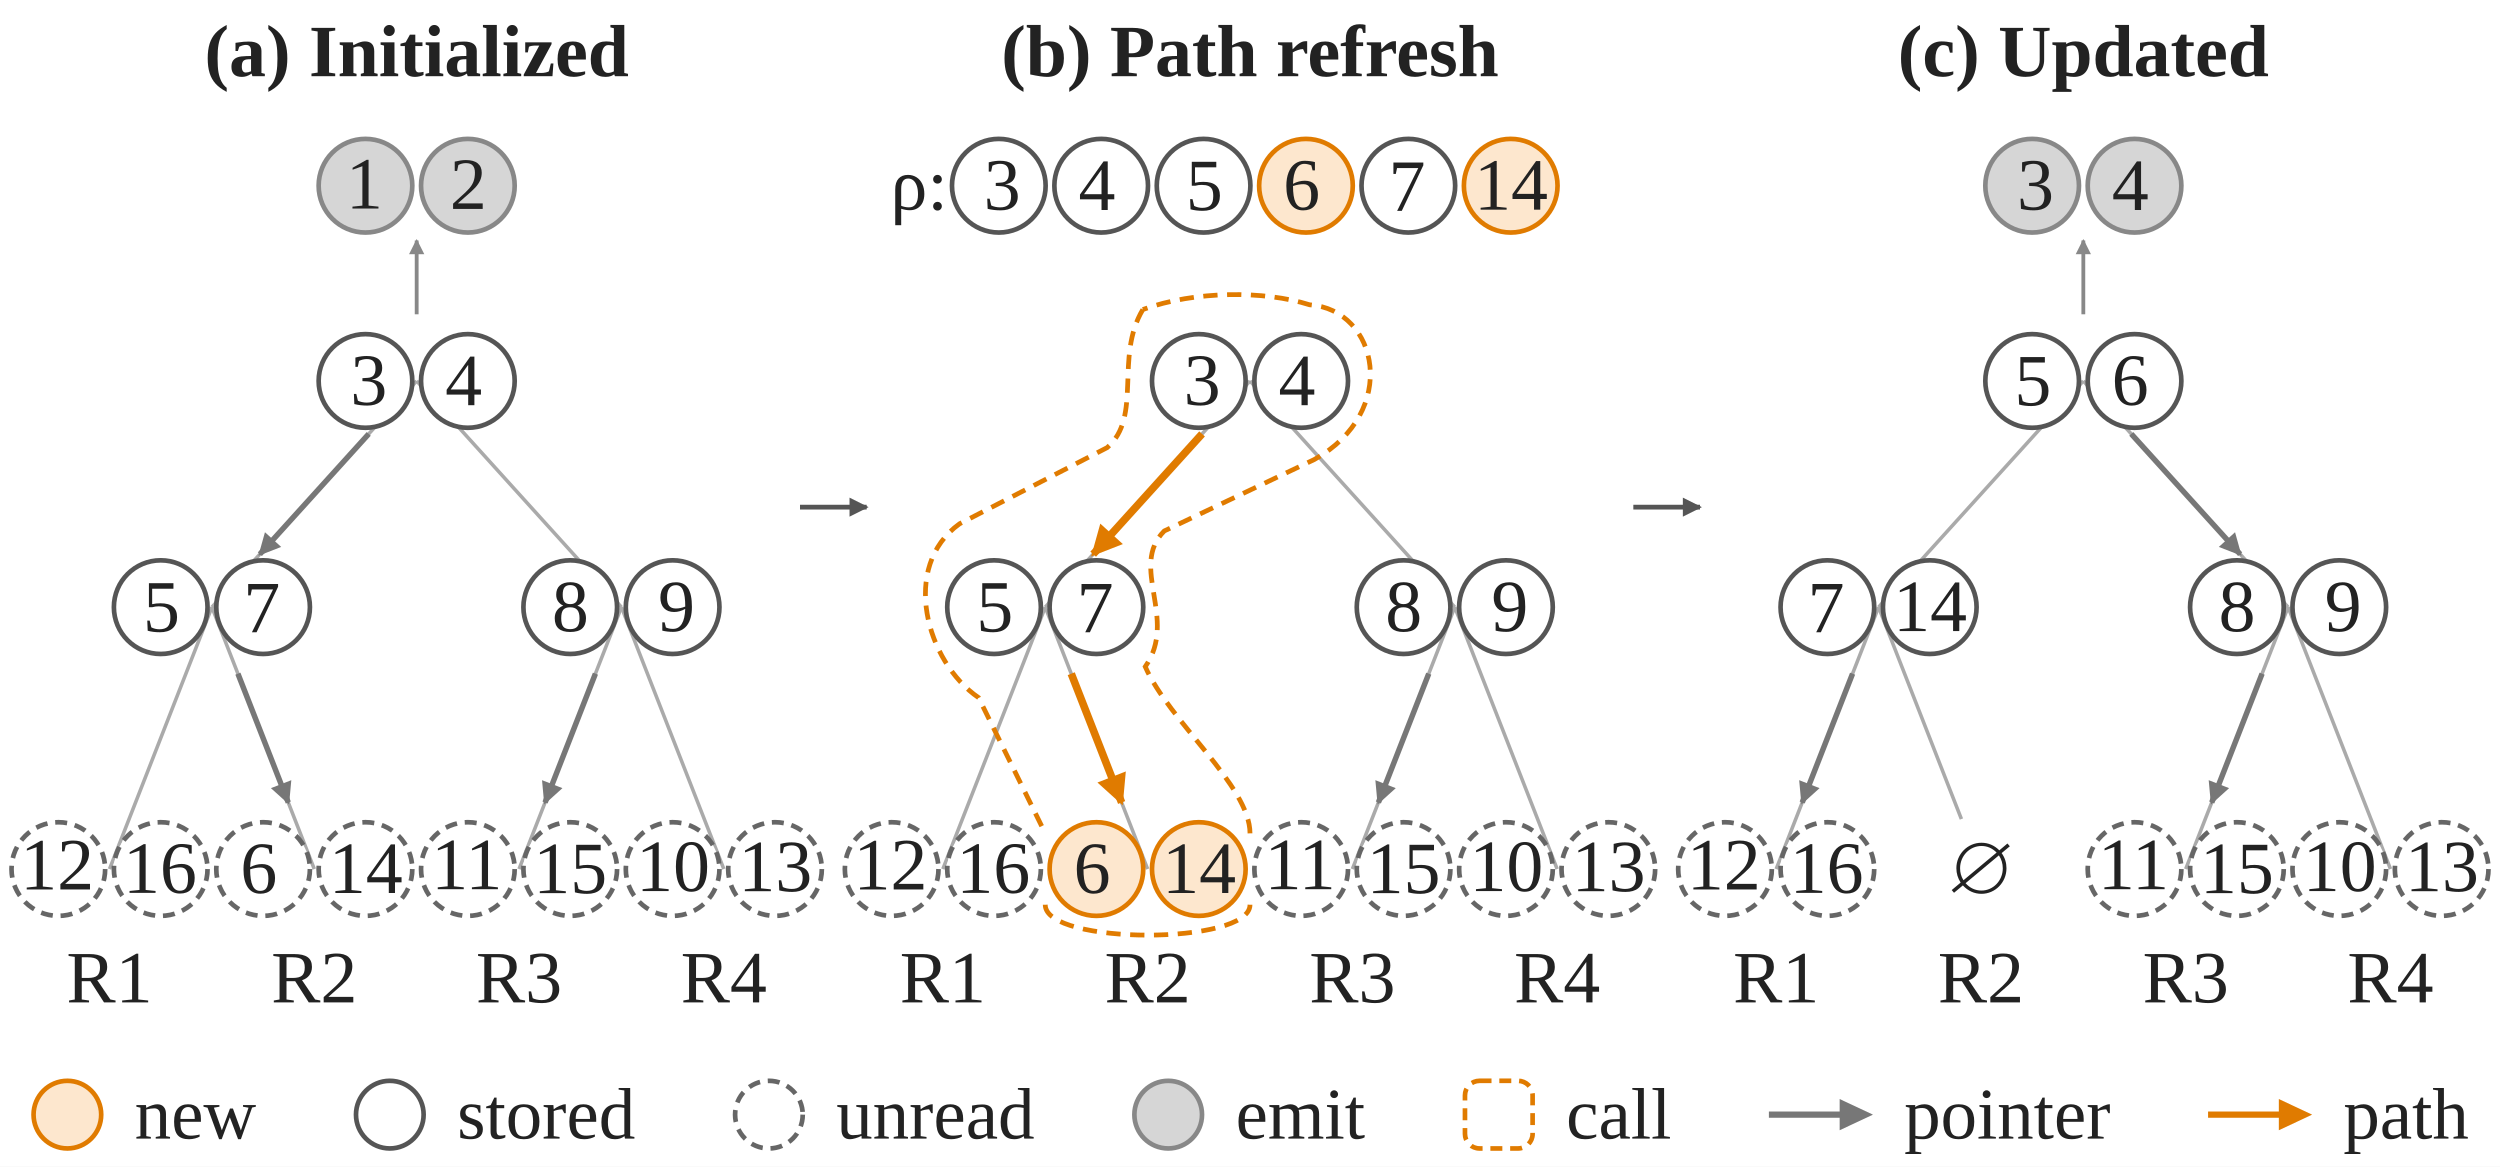
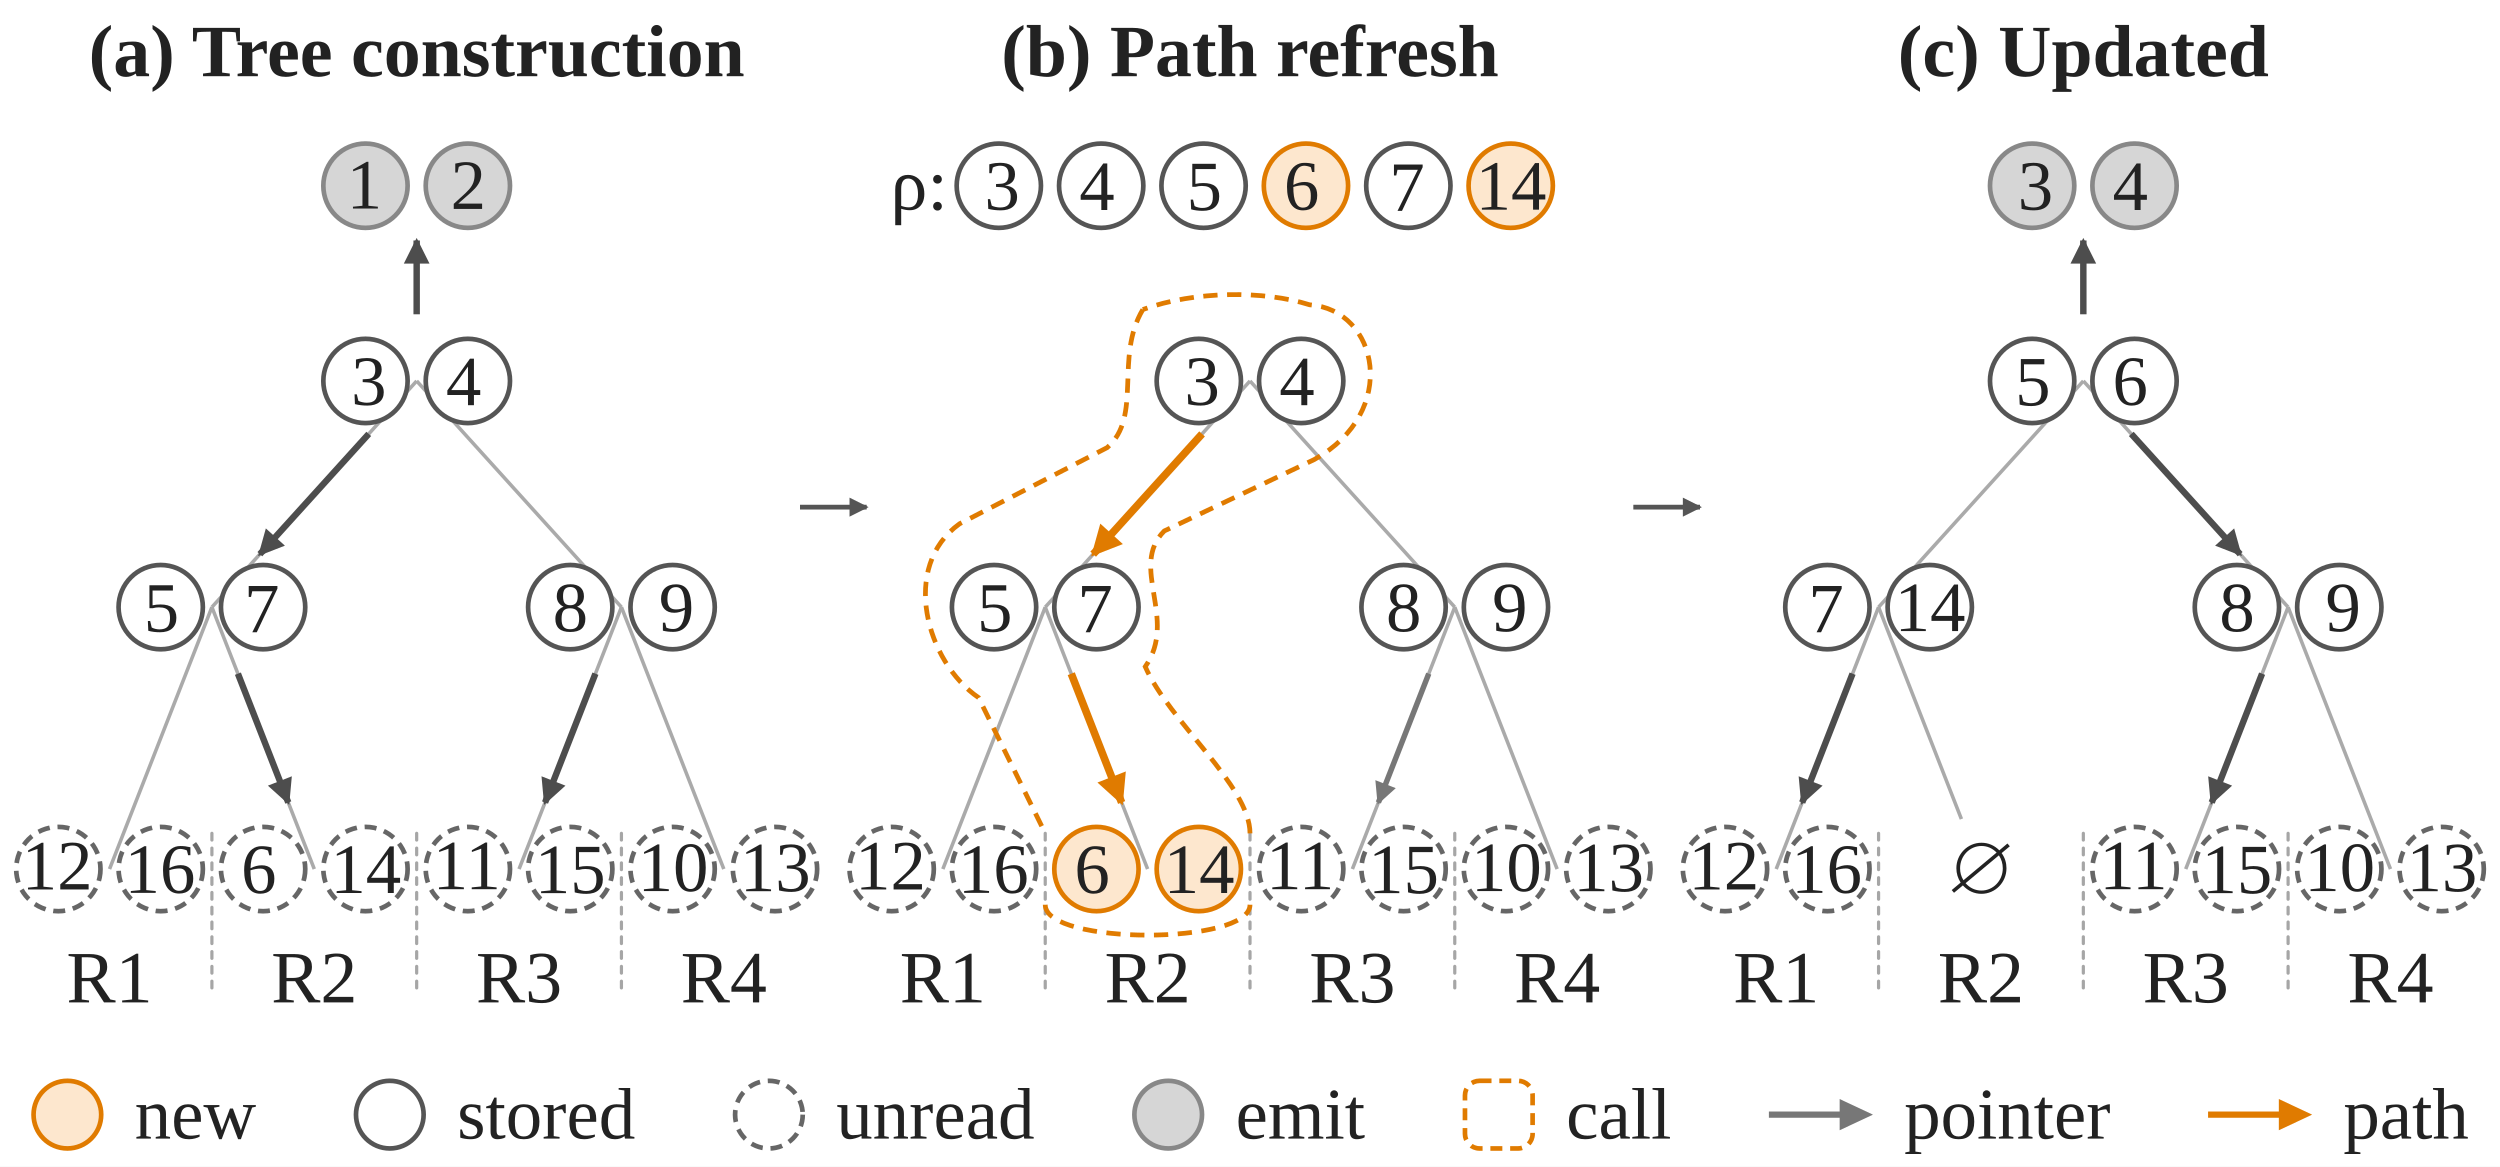
<svg xmlns="http://www.w3.org/2000/svg" width="84.754mm" height="39.552mm" viewBox="0 0 1050 490">
  <defs>
    <marker id="p" viewBox="0 0 10 10" refX="9" refY="5" markerWidth="4" markerHeight="4" orient="auto">
      <path d="M0 0L10 5L0 10Z" fill="context-stroke" />
    </marker>
  </defs>
  <rect width="1050" height="490" fill="white" />
  <g font-family="Liberation Serif, Times New Roman, serif" fill="#222222">
-     <text x="175" y="32" font-size="31" text-anchor="middle" font-weight="bold">(a) Initialized</text>
+     <g id="lt-run-separators">
+       <path d="M89 350V418" fill="none" stroke="#A6A6A6" stroke-width="1.35" stroke-dasharray="2.82 3.39" stroke-linecap="round" />
+       <path d="M175 350V418" fill="none" stroke="#A6A6A6" stroke-width="1.35" stroke-dasharray="2.82 3.39" stroke-linecap="round" />
+       <path d="M261 350V418" fill="none" stroke="#A6A6A6" stroke-width="1.35" stroke-dasharray="2.82 3.39" stroke-linecap="round" />
+       <path d="M439 350V418" fill="none" stroke="#A6A6A6" stroke-width="1.35" stroke-dasharray="2.82 3.39" stroke-linecap="round" />
+       <path d="M525 350V418" fill="none" stroke="#A6A6A6" stroke-width="1.35" stroke-dasharray="2.82 3.39" stroke-linecap="round" />
+       <path d="M611 350V418" fill="none" stroke="#A6A6A6" stroke-width="1.35" stroke-dasharray="2.82 3.39" stroke-linecap="round" />
+       <path d="M789 350V418" fill="none" stroke="#A6A6A6" stroke-width="1.35" stroke-dasharray="2.82 3.39" stroke-linecap="round" />
+       <path d="M875 350V418" fill="none" stroke="#A6A6A6" stroke-width="1.35" stroke-dasharray="2.82 3.39" stroke-linecap="round" />
+       <path d="M961 350V418" fill="none" stroke="#A6A6A6" stroke-width="1.35" stroke-dasharray="2.82 3.39" stroke-linecap="round" />
+     </g>
+     <text x="175" y="32" font-size="31" text-anchor="middle" font-weight="bold">(a) Tree construction</text>
    <path d="M175 160L89 255" fill="none" stroke="#AAAAAA" stroke-width="1.5" />
    <path d="M175 160L261 255" fill="none" stroke="#AAAAAA" stroke-width="1.5" />
    <path d="M89 255L46 365" fill="none" stroke="#AAAAAA" stroke-width="1.5" />
    <path d="M89 255L132 365" fill="none" stroke="#AAAAAA" stroke-width="1.5" />
    <path d="M261 255L218 365" fill="none" stroke="#AAAAAA" stroke-width="1.5" />
    <path d="M261 255L304 365" fill="none" stroke="#AAAAAA" stroke-width="1.5" />
-     <path d="M154.866 182.241L109.134 232.759" fill="none" stroke="#777" stroke-width="2.3" marker-end="url(#p)" />
-     <path d="M99.922 282.941L121.078 337.059" fill="none" stroke="#777" stroke-width="2.3" marker-end="url(#p)" />
-     <path d="M250.078 282.941L228.922 337.059" fill="none" stroke="#777" stroke-width="2.3" marker-end="url(#p)" />
-     <circle fill="#D6D6D6" stroke="#888888" stroke-width="1.967" cx="153.5" cy="78.0" r="19.667" />
-     <text x="153.062" y="87.579" font-size="31" text-anchor="middle" fill="#222222">1</text>
-     <circle fill="#D6D6D6" stroke="#888888" stroke-width="1.967" cx="196.5" cy="78.0" r="19.667" />
-     <text x="196.688" y="87.754" font-size="31" text-anchor="middle" fill="#222222">2</text>
-     <path d="M175 132L175 101" fill="none" stroke="#888" stroke-width="1.6" marker-end="url(#p)" />
-     <circle fill="white" stroke="#555" stroke-width="1.967" cx="153.5" cy="160.0" r="19.667" />
-     <text x="154.912" y="170.051" font-size="31" text-anchor="middle" fill="#222">3</text>
-     <circle fill="white" stroke="#555" stroke-width="1.967" cx="196.5" cy="160.0" r="19.667" />
-     <text x="194.731" y="170.187" font-size="31" text-anchor="middle" fill="#222">4</text>
-     <circle fill="white" stroke="#555" stroke-width="1.967" cx="67.5" cy="255.0" r="19.667" />
-     <text x="67.812" y="265.25" font-size="31" text-anchor="middle" fill="#222">5</text>
-     <circle fill="white" stroke="#555" stroke-width="1.967" cx="110.5" cy="255.0" r="19.667" />
-     <text x="109.938" y="265.564" font-size="31" text-anchor="middle" fill="#222">7</text>
-     <circle fill="white" stroke="#555" stroke-width="1.967" cx="239.5" cy="255.0" r="19.667" />
-     <text x="239.554" y="265.136" font-size="31" text-anchor="middle" fill="#222">8</text>
-     <circle fill="white" stroke="#555" stroke-width="1.967" cx="282.5" cy="255.0" r="19.667" />
-     <text x="284.116" y="265.085" font-size="31" text-anchor="middle" fill="#222">9</text>
-     <circle fill="#FFFFFF" stroke="#666666" stroke-width="1.967" cx="24.5" cy="365.0" r="19.667" stroke-dasharray="5.026 3.278" />
-     <text x="24" y="373.562" font-size="31" text-anchor="middle" fill="#222222">12</text>
-     <circle fill="#FFFFFF" stroke="#666666" stroke-width="1.967" cx="67.5" cy="365.0" r="19.667" stroke-dasharray="5.026 3.278" />
-     <text x="67.187" y="375" font-size="31" text-anchor="middle" fill="#222222">16</text>
+     <path d="M154.866 182.241L109.134 232.759" fill="none" stroke="#4D4D4D" stroke-width="2.7" marker-end="url(#p)" />
+     <path d="M99.922 282.941L121.078 337.059" fill="none" stroke="#4D4D4D" stroke-width="2.7" marker-end="url(#p)" />
+     <path d="M250.078 282.941L228.922 337.059" fill="none" stroke="#4D4D4D" stroke-width="2.7" marker-end="url(#p)" />
+     <circle fill="#D6D6D6" stroke="#888888" stroke-width="1.967" cx="153.5" cy="78.0" r="17.701" />
+     <text x="153.062" y="87.579" font-size="29.7" text-anchor="middle" fill="#222222">1</text>
+     <circle fill="#D6D6D6" stroke="#888888" stroke-width="1.967" cx="196.5" cy="78.0" r="17.701" />
+     <text x="196.688" y="87.754" font-size="29.7" text-anchor="middle" fill="#222222">2</text>
+     <path d="M175 132L175 101" fill="none" stroke="#4D4D4D" stroke-width="2.7" marker-end="url(#p)" />
+     <circle fill="white" stroke="#555" stroke-width="1.967" cx="153.5" cy="160.0" r="17.701" />
+     <text x="154.912" y="170.051" font-size="29.7" text-anchor="middle" fill="#222">3</text>
+     <circle fill="white" stroke="#555" stroke-width="1.967" cx="196.5" cy="160.0" r="17.701" />
+     <text x="194.731" y="170.187" font-size="29.7" text-anchor="middle" fill="#222">4</text>
+     <circle fill="white" stroke="#555" stroke-width="1.967" cx="67.5" cy="255.0" r="17.701" />
+     <text x="67.812" y="265.25" font-size="29.7" text-anchor="middle" fill="#222">5</text>
+     <circle fill="white" stroke="#555" stroke-width="1.967" cx="110.5" cy="255.0" r="17.701" />
+     <text x="109.938" y="265.564" font-size="29.7" text-anchor="middle" fill="#222">7</text>
+     <circle fill="white" stroke="#555" stroke-width="1.967" cx="239.5" cy="255.0" r="17.701" />
+     <text x="239.554" y="265.136" font-size="29.7" text-anchor="middle" fill="#222">8</text>
+     <circle fill="white" stroke="#555" stroke-width="1.967" cx="282.5" cy="255.0" r="17.701" />
+     <text x="284.116" y="265.085" font-size="29.7" text-anchor="middle" fill="#222">9</text>
+     <circle fill="#FFFFFF" stroke="#666666" stroke-width="1.967" cx="24.5" cy="365.0" r="17.701" stroke-dasharray="5.026 3.278" />
+     <text x="24" y="373.562" font-size="29.7" text-anchor="middle" fill="#222222">12</text>
+     <circle fill="#FFFFFF" stroke="#666666" stroke-width="1.967" cx="67.5" cy="365.0" r="17.701" stroke-dasharray="5.026 3.278" />
+     <text x="67.187" y="375" font-size="29.7" text-anchor="middle" fill="#222222">16</text>
    <text x="46" y="421" font-size="31" text-anchor="middle">R1</text>
-     <circle fill="#FFFFFF" stroke="#666666" stroke-width="1.967" cx="110.5" cy="365.0" r="19.667" stroke-dasharray="5.026 3.278" />
-     <text x="108.687" y="375.062" font-size="31" text-anchor="middle" fill="#222222">6</text>
-     <circle fill="#FFFFFF" stroke="#666666" stroke-width="1.967" cx="153.5" cy="365.0" r="19.667" stroke-dasharray="5.026 3.278" />
-     <text x="153.635" y="375.046" font-size="31" text-anchor="middle" fill="#222222">14</text>
+     <circle fill="#FFFFFF" stroke="#666666" stroke-width="1.967" cx="110.5" cy="365.0" r="17.701" stroke-dasharray="5.026 3.278" />
+     <text x="108.687" y="375.062" font-size="29.7" text-anchor="middle" fill="#222222">6</text>
+     <circle fill="#FFFFFF" stroke="#666666" stroke-width="1.967" cx="153.5" cy="365.0" r="17.701" stroke-dasharray="5.026 3.278" />
+     <text x="153.635" y="375.046" font-size="29.7" text-anchor="middle" fill="#222222">14</text>
    <text x="132" y="421" font-size="31" text-anchor="middle">R2</text>
-     <circle fill="#FFFFFF" stroke="#666666" stroke-width="1.967" cx="196.5" cy="365.0" r="19.667" stroke-dasharray="5.026 3.278" />
-     <text x="196.063" y="373.47" font-size="31" text-anchor="middle" fill="#222222">11</text>
-     <circle fill="#FFFFFF" stroke="#666666" stroke-width="1.967" cx="239.5" cy="365.0" r="19.667" stroke-dasharray="5.026 3.278" />
-     <text x="239.5" y="375.125" font-size="31" text-anchor="middle" fill="#222222">15</text>
+     <circle fill="#FFFFFF" stroke="#666666" stroke-width="1.967" cx="196.5" cy="365.0" r="17.701" stroke-dasharray="5.026 3.278" />
+     <text x="196.063" y="373.47" font-size="29.7" text-anchor="middle" fill="#222222">11</text>
+     <circle fill="#FFFFFF" stroke="#666666" stroke-width="1.967" cx="239.5" cy="365.0" r="17.701" stroke-dasharray="5.026 3.278" />
+     <text x="239.5" y="375.125" font-size="29.7" text-anchor="middle" fill="#222222">15</text>
    <text x="218" y="421" font-size="31" text-anchor="middle">R3</text>
-     <circle fill="#FFFFFF" stroke="#666666" stroke-width="1.967" cx="282.5" cy="365.0" r="19.667" stroke-dasharray="5.026 3.278" />
-     <text x="282.687" y="374.25" font-size="31" text-anchor="middle" fill="#222222">10</text>
-     <circle fill="#FFFFFF" stroke="#666666" stroke-width="1.967" cx="325.5" cy="365.0" r="19.667" stroke-dasharray="5.026 3.278" />
-     <text x="325.625" y="374.313" font-size="31" text-anchor="middle" fill="#222222">13</text>
+     <circle fill="#FFFFFF" stroke="#666666" stroke-width="1.967" cx="282.5" cy="365.0" r="17.701" stroke-dasharray="5.026 3.278" />
+     <text x="282.687" y="374.25" font-size="29.7" text-anchor="middle" fill="#222222">10</text>
+     <circle fill="#FFFFFF" stroke="#666666" stroke-width="1.967" cx="325.5" cy="365.0" r="17.701" stroke-dasharray="5.026 3.278" />
+     <text x="325.625" y="374.313" font-size="29.7" text-anchor="middle" fill="#222222">13</text>
    <text x="304" y="421" font-size="31" text-anchor="middle">R4</text>
    <text x="525" y="32" font-size="31" text-anchor="middle" font-weight="bold">(b) Path refresh</text>
    <path d="M525 160L439 255" fill="none" stroke="#AAAAAA" stroke-width="1.5" />
    <path d="M525 160L611 255" fill="none" stroke="#AAAAAA" stroke-width="1.5" />
    <path d="M439 255L396 365" fill="none" stroke="#AAAAAA" stroke-width="1.5" />
    <path d="M439 255L482 365" fill="none" stroke="#AAAAAA" stroke-width="1.5" />
    <path d="M611 255L568 365" fill="none" stroke="#AAAAAA" stroke-width="1.5" />
    <path d="M611 255L654 365" fill="none" stroke="#AAAAAA" stroke-width="1.5" />
    <path d="M504.866 182.241L459.134 232.759" fill="none" stroke="#E07B00" stroke-width="3.2" marker-end="url(#p)" />
    <path d="M449.922 282.941L471.078 337.059" fill="none" stroke="#E07B00" stroke-width="3.2" marker-end="url(#p)" />
    <path d="M600.078 282.941L578.922 337.059" fill="none" stroke="#777" stroke-width="2.3" marker-end="url(#p)" />
    <path d="M480 130 C468 150 480 175 465 188 L403 220 C378 238 389 278 411 293 L439 350 M439 380 C439 397 525 397 525 380 M525 350 C525 330 491 303 481 280 C495 260 474 238 489 223 L552 193 C588 173 579 130 550 128 C531 122 502 122 480 130" fill="none" stroke="#E07B00" stroke-width="2" stroke-dasharray="6 4" />
    <text x="374" y="88" font-size="31" text-anchor="start">ρ:</text>
-     <circle fill="white" stroke="#555" stroke-width="1.967" cx="419.5" cy="78.0" r="19.667" />
-     <text x="420.912" y="88.051" font-size="31" text-anchor="middle" fill="#222">3</text>
-     <circle fill="white" stroke="#555" stroke-width="1.967" cx="462.5" cy="78.0" r="19.667" />
-     <text x="460.731" y="88.188" font-size="31" text-anchor="middle" fill="#222">4</text>
-     <circle fill="white" stroke="#555" stroke-width="1.967" cx="505.5" cy="78.0" r="19.667" />
-     <text x="505.812" y="88.25" font-size="31" text-anchor="middle" fill="#222">5</text>
-     <circle fill="#FDE7CE" stroke="#E07B00" stroke-width="1.967" cx="548.5" cy="78.0" r="19.667" />
-     <text x="546.687" y="88.062" font-size="31" text-anchor="middle" fill="#222">6</text>
-     <circle fill="white" stroke="#555" stroke-width="1.967" cx="591.5" cy="78.0" r="19.667" />
-     <text x="590.938" y="88.564" font-size="31" text-anchor="middle" fill="#222">7</text>
-     <circle fill="#FDE7CE" stroke="#E07B00" stroke-width="1.967" cx="634.5" cy="78.0" r="19.667" />
-     <text x="634.635" y="88.046" font-size="31" text-anchor="middle" fill="#222">14</text>
-     <circle fill="white" stroke="#555" stroke-width="1.967" cx="503.5" cy="160.0" r="19.667" />
-     <text x="504.912" y="170.051" font-size="31" text-anchor="middle" fill="#222">3</text>
-     <circle fill="white" stroke="#555" stroke-width="1.967" cx="546.5" cy="160.0" r="19.667" />
-     <text x="544.731" y="170.188" font-size="31" text-anchor="middle" fill="#222">4</text>
-     <circle fill="white" stroke="#555" stroke-width="1.967" cx="417.5" cy="255.0" r="19.667" />
-     <text x="417.812" y="265.25" font-size="31" text-anchor="middle" fill="#222">5</text>
-     <circle fill="white" stroke="#555" stroke-width="1.967" cx="460.5" cy="255.0" r="19.667" />
-     <text x="459.938" y="265.564" font-size="31" text-anchor="middle" fill="#222">7</text>
-     <circle fill="white" stroke="#555" stroke-width="1.967" cx="589.5" cy="255.0" r="19.667" />
-     <text x="589.554" y="265.136" font-size="31" text-anchor="middle" fill="#222">8</text>
-     <circle fill="white" stroke="#555" stroke-width="1.967" cx="632.5" cy="255.0" r="19.667" />
-     <text x="634.116" y="265.085" font-size="31" text-anchor="middle" fill="#222">9</text>
-     <circle fill="#FFFFFF" stroke="#666666" stroke-width="1.967" cx="374.5" cy="365.0" r="19.667" stroke-dasharray="5.026 3.278" />
-     <text x="374" y="373.562" font-size="31" text-anchor="middle" fill="#222222">12</text>
-     <circle fill="#FFFFFF" stroke="#666666" stroke-width="1.967" cx="417.5" cy="365.0" r="19.667" stroke-dasharray="5.026 3.278" />
-     <text x="417.188" y="375" font-size="31" text-anchor="middle" fill="#222222">16</text>
+     <circle fill="white" stroke="#555" stroke-width="1.967" cx="419.5" cy="78.0" r="17.701" />
+     <text x="420.912" y="88.051" font-size="29.7" text-anchor="middle" fill="#222">3</text>
+     <circle fill="white" stroke="#555" stroke-width="1.967" cx="462.5" cy="78.0" r="17.701" />
+     <text x="460.731" y="88.188" font-size="29.7" text-anchor="middle" fill="#222">4</text>
+     <circle fill="white" stroke="#555" stroke-width="1.967" cx="505.5" cy="78.0" r="17.701" />
+     <text x="505.812" y="88.25" font-size="29.7" text-anchor="middle" fill="#222">5</text>
+     <circle fill="#FDE7CE" stroke="#E07B00" stroke-width="1.967" cx="548.5" cy="78.0" r="17.701" />
+     <text x="546.687" y="88.062" font-size="29.7" text-anchor="middle" fill="#222">6</text>
+     <circle fill="white" stroke="#555" stroke-width="1.967" cx="591.5" cy="78.0" r="17.701" />
+     <text x="590.938" y="88.564" font-size="29.7" text-anchor="middle" fill="#222">7</text>
+     <circle fill="#FDE7CE" stroke="#E07B00" stroke-width="1.967" cx="634.5" cy="78.0" r="17.701" />
+     <text x="634.635" y="88.046" font-size="29.7" text-anchor="middle" fill="#222">14</text>
+     <circle fill="white" stroke="#555" stroke-width="1.967" cx="503.5" cy="160.0" r="17.701" />
+     <text x="504.912" y="170.051" font-size="29.7" text-anchor="middle" fill="#222">3</text>
+     <circle fill="white" stroke="#555" stroke-width="1.967" cx="546.5" cy="160.0" r="17.701" />
+     <text x="544.731" y="170.188" font-size="29.7" text-anchor="middle" fill="#222">4</text>
+     <circle fill="white" stroke="#555" stroke-width="1.967" cx="417.5" cy="255.0" r="17.701" />
+     <text x="417.812" y="265.25" font-size="29.7" text-anchor="middle" fill="#222">5</text>
+     <circle fill="white" stroke="#555" stroke-width="1.967" cx="460.5" cy="255.0" r="17.701" />
+     <text x="459.938" y="265.564" font-size="29.7" text-anchor="middle" fill="#222">7</text>
+     <circle fill="white" stroke="#555" stroke-width="1.967" cx="589.5" cy="255.0" r="17.701" />
+     <text x="589.554" y="265.136" font-size="29.7" text-anchor="middle" fill="#222">8</text>
+     <circle fill="white" stroke="#555" stroke-width="1.967" cx="632.5" cy="255.0" r="17.701" />
+     <text x="634.116" y="265.085" font-size="29.7" text-anchor="middle" fill="#222">9</text>
+     <circle fill="#FFFFFF" stroke="#666666" stroke-width="1.967" cx="374.5" cy="365.0" r="17.701" stroke-dasharray="5.026 3.278" />
+     <text x="374" y="373.562" font-size="29.7" text-anchor="middle" fill="#222222">12</text>
+     <circle fill="#FFFFFF" stroke="#666666" stroke-width="1.967" cx="417.5" cy="365.0" r="17.701" stroke-dasharray="5.026 3.278" />
+     <text x="417.188" y="375" font-size="29.7" text-anchor="middle" fill="#222222">16</text>
    <text x="396" y="421" font-size="31" text-anchor="middle">R1</text>
-     <circle fill="#FDE7CE" stroke="#E07B00" stroke-width="1.967" cx="460.5" cy="365.0" r="19.667" />
-     <text x="458.687" y="375.062" font-size="31" text-anchor="middle" fill="#222">6</text>
-     <circle fill="#FDE7CE" stroke="#E07B00" stroke-width="1.967" cx="503.5" cy="365.0" r="19.667" />
-     <text x="503.635" y="375.046" font-size="31" text-anchor="middle" fill="#222">14</text>
+     <circle fill="#FDE7CE" stroke="#E07B00" stroke-width="1.967" cx="460.5" cy="365.0" r="17.701" />
+     <text x="458.687" y="375.062" font-size="29.7" text-anchor="middle" fill="#222">6</text>
+     <circle fill="#FDE7CE" stroke="#E07B00" stroke-width="1.967" cx="503.5" cy="365.0" r="17.701" />
+     <text x="503.635" y="375.046" font-size="29.7" text-anchor="middle" fill="#222">14</text>
    <text x="482" y="421" font-size="31" text-anchor="middle">R2</text>
-     <circle fill="#FFFFFF" stroke="#666666" stroke-width="1.967" cx="546.5" cy="365.0" r="19.667" stroke-dasharray="5.026 3.278" />
-     <text x="546.063" y="373.47" font-size="31" text-anchor="middle" fill="#222222">11</text>
-     <circle fill="#FFFFFF" stroke="#666666" stroke-width="1.967" cx="589.5" cy="365.0" r="19.667" stroke-dasharray="5.026 3.278" />
-     <text x="589.5" y="375.125" font-size="31" text-anchor="middle" fill="#222222">15</text>
+     <circle fill="#FFFFFF" stroke="#666666" stroke-width="1.967" cx="546.5" cy="365.0" r="17.701" stroke-dasharray="5.026 3.278" />
+     <text x="546.063" y="373.47" font-size="29.7" text-anchor="middle" fill="#222222">11</text>
+     <circle fill="#FFFFFF" stroke="#666666" stroke-width="1.967" cx="589.5" cy="365.0" r="17.701" stroke-dasharray="5.026 3.278" />
+     <text x="589.5" y="375.125" font-size="29.7" text-anchor="middle" fill="#222222">15</text>
    <text x="568" y="421" font-size="31" text-anchor="middle">R3</text>
-     <circle fill="#FFFFFF" stroke="#666666" stroke-width="1.967" cx="632.5" cy="365.0" r="19.667" stroke-dasharray="5.026 3.278" />
-     <text x="632.688" y="374.25" font-size="31" text-anchor="middle" fill="#222222">10</text>
-     <circle fill="#FFFFFF" stroke="#666666" stroke-width="1.967" cx="675.5" cy="365.0" r="19.667" stroke-dasharray="5.026 3.278" />
-     <text x="675.625" y="374.312" font-size="31" text-anchor="middle" fill="#222222">13</text>
+     <circle fill="#FFFFFF" stroke="#666666" stroke-width="1.967" cx="632.5" cy="365.0" r="17.701" stroke-dasharray="5.026 3.278" />
+     <text x="632.688" y="374.25" font-size="29.7" text-anchor="middle" fill="#222222">10</text>
+     <circle fill="#FFFFFF" stroke="#666666" stroke-width="1.967" cx="675.5" cy="365.0" r="17.701" stroke-dasharray="5.026 3.278" />
+     <text x="675.625" y="374.312" font-size="29.7" text-anchor="middle" fill="#222222">13</text>
    <text x="654" y="421" font-size="31" text-anchor="middle">R4</text>
    <text x="875" y="32" font-size="31" text-anchor="middle" font-weight="bold">(c) Updated</text>
    <path d="M875 160L789 255" fill="none" stroke="#AAAAAA" stroke-width="1.5" />
    <path d="M875 160L961 255" fill="none" stroke="#AAAAAA" stroke-width="1.5" />
    <path d="M789 255L746 365" fill="none" stroke="#AAAAAA" stroke-width="1.5" />
    <path d="M789 255L823.791 344" fill="none" stroke="#AAAAAA" stroke-width="1.5" />
    <path d="M961 255L918 365" fill="none" stroke="#AAAAAA" stroke-width="1.5" />
    <path d="M961 255L1004 365" fill="none" stroke="#AAAAAA" stroke-width="1.5" />
-     <path d="M895.134 182.241L940.866 232.759" fill="none" stroke="#777" stroke-width="2.3" marker-end="url(#p)" />
-     <path d="M778.078 282.941L756.922 337.059" fill="none" stroke="#777" stroke-width="2.3" marker-end="url(#p)" />
-     <path d="M950.078 282.941L928.922 337.059" fill="none" stroke="#777" stroke-width="2.3" marker-end="url(#p)" />
-     <circle fill="#D6D6D6" stroke="#888888" stroke-width="1.967" cx="853.5" cy="78.0" r="19.667" />
-     <text x="854.912" y="88.051" font-size="31" text-anchor="middle" fill="#222222">3</text>
-     <circle fill="#D6D6D6" stroke="#888888" stroke-width="1.967" cx="896.5" cy="78.0" r="19.667" />
-     <text x="894.731" y="88.188" font-size="31" text-anchor="middle" fill="#222222">4</text>
-     <path d="M875 132L875 101" fill="none" stroke="#888" stroke-width="1.6" marker-end="url(#p)" />
-     <circle fill="white" stroke="#555" stroke-width="1.967" cx="853.5" cy="160.0" r="19.667" />
-     <text x="853.812" y="170.25" font-size="31" text-anchor="middle" fill="#222">5</text>
-     <circle fill="white" stroke="#555" stroke-width="1.967" cx="896.5" cy="160.0" r="19.667" />
-     <text x="894.688" y="170.063" font-size="31" text-anchor="middle" fill="#222">6</text>
-     <circle fill="white" stroke="#555" stroke-width="1.967" cx="767.5" cy="255.0" r="19.667" />
-     <text x="766.938" y="265.564" font-size="31" text-anchor="middle" fill="#222">7</text>
-     <circle fill="white" stroke="#555" stroke-width="1.967" cx="810.5" cy="255.0" r="19.667" />
-     <text x="810.635" y="265.046" font-size="31" text-anchor="middle" fill="#222">14</text>
-     <circle fill="white" stroke="#555" stroke-width="1.967" cx="939.5" cy="255.0" r="19.667" />
-     <text x="939.554" y="265.136" font-size="31" text-anchor="middle" fill="#222">8</text>
-     <circle fill="white" stroke="#555" stroke-width="1.967" cx="982.5" cy="255.0" r="19.667" />
-     <text x="984.116" y="265.085" font-size="31" text-anchor="middle" fill="#222">9</text>
-     <circle fill="#FFFFFF" stroke="#666666" stroke-width="1.967" cx="724.5" cy="365.0" r="19.667" stroke-dasharray="5.026 3.278" />
-     <text x="724" y="373.562" font-size="31" text-anchor="middle" fill="#222222">12</text>
-     <circle fill="#FFFFFF" stroke="#666666" stroke-width="1.967" cx="767.5" cy="365.0" r="19.667" stroke-dasharray="5.026 3.278" />
-     <text x="767.188" y="375" font-size="31" text-anchor="middle" fill="#222222">16</text>
+     <path d="M895.134 182.241L940.866 232.759" fill="none" stroke="#4D4D4D" stroke-width="2.7" marker-end="url(#p)" />
+     <path d="M778.078 282.941L756.922 337.059" fill="none" stroke="#4D4D4D" stroke-width="2.7" marker-end="url(#p)" />
+     <path d="M950.078 282.941L928.922 337.059" fill="none" stroke="#4D4D4D" stroke-width="2.7" marker-end="url(#p)" />
+     <circle fill="#D6D6D6" stroke="#888888" stroke-width="1.967" cx="853.5" cy="78.0" r="17.701" />
+     <text x="854.912" y="88.051" font-size="29.7" text-anchor="middle" fill="#222222">3</text>
+     <circle fill="#D6D6D6" stroke="#888888" stroke-width="1.967" cx="896.5" cy="78.0" r="17.701" />
+     <text x="894.731" y="88.188" font-size="29.7" text-anchor="middle" fill="#222222">4</text>
+     <path d="M875 132L875 101" fill="none" stroke="#4D4D4D" stroke-width="2.7" marker-end="url(#p)" />
+     <circle fill="white" stroke="#555" stroke-width="1.967" cx="853.5" cy="160.0" r="17.701" />
+     <text x="853.812" y="170.25" font-size="29.7" text-anchor="middle" fill="#222">5</text>
+     <circle fill="white" stroke="#555" stroke-width="1.967" cx="896.5" cy="160.0" r="17.701" />
+     <text x="894.688" y="170.063" font-size="29.7" text-anchor="middle" fill="#222">6</text>
+     <circle fill="white" stroke="#555" stroke-width="1.967" cx="767.5" cy="255.0" r="17.701" />
+     <text x="766.938" y="265.564" font-size="29.7" text-anchor="middle" fill="#222">7</text>
+     <circle fill="white" stroke="#555" stroke-width="1.967" cx="810.5" cy="255.0" r="17.701" />
+     <text x="810.635" y="265.046" font-size="29.7" text-anchor="middle" fill="#222">14</text>
+     <circle fill="white" stroke="#555" stroke-width="1.967" cx="939.5" cy="255.0" r="17.701" />
+     <text x="939.554" y="265.136" font-size="29.7" text-anchor="middle" fill="#222">8</text>
+     <circle fill="white" stroke="#555" stroke-width="1.967" cx="982.5" cy="255.0" r="17.701" />
+     <text x="984.116" y="265.085" font-size="29.7" text-anchor="middle" fill="#222">9</text>
+     <circle fill="#FFFFFF" stroke="#666666" stroke-width="1.967" cx="724.5" cy="365.0" r="17.701" stroke-dasharray="5.026 3.278" />
+     <text x="724" y="373.562" font-size="29.7" text-anchor="middle" fill="#222222">12</text>
+     <circle fill="#FFFFFF" stroke="#666666" stroke-width="1.967" cx="767.5" cy="365.0" r="17.701" stroke-dasharray="5.026 3.278" />
+     <text x="767.188" y="375" font-size="29.7" text-anchor="middle" fill="#222222">16</text>
    <text x="746" y="421" font-size="31" text-anchor="middle">R1</text>
    <text x="832" y="375" font-size="31" text-anchor="middle">∅</text>
    <text x="832" y="421" font-size="31" text-anchor="middle">R2</text>
-     <circle fill="#FFFFFF" stroke="#666666" stroke-width="1.967" cx="896.5" cy="365.0" r="19.667" stroke-dasharray="5.026 3.278" />
-     <text x="896.063" y="373.47" font-size="31" text-anchor="middle" fill="#222222">11</text>
-     <circle fill="#FFFFFF" stroke="#666666" stroke-width="1.967" cx="939.5" cy="365.0" r="19.667" stroke-dasharray="5.026 3.278" />
-     <text x="939.5" y="375.125" font-size="31" text-anchor="middle" fill="#222222">15</text>
+     <circle fill="#FFFFFF" stroke="#666666" stroke-width="1.967" cx="896.5" cy="365.0" r="17.701" stroke-dasharray="5.026 3.278" />
+     <text x="896.063" y="373.47" font-size="29.7" text-anchor="middle" fill="#222222">11</text>
+     <circle fill="#FFFFFF" stroke="#666666" stroke-width="1.967" cx="939.5" cy="365.0" r="17.701" stroke-dasharray="5.026 3.278" />
+     <text x="939.5" y="375.125" font-size="29.7" text-anchor="middle" fill="#222222">15</text>
    <text x="918" y="421" font-size="31" text-anchor="middle">R3</text>
-     <circle fill="#FFFFFF" stroke="#666666" stroke-width="1.967" cx="982.5" cy="365.0" r="19.667" stroke-dasharray="5.026 3.278" />
-     <text x="982.687" y="374.25" font-size="31" text-anchor="middle" fill="#222222">10</text>
-     <circle fill="#FFFFFF" stroke="#666666" stroke-width="1.967" cx="1025.5" cy="365.0" r="19.667" stroke-dasharray="5.026 3.278" />
-     <text x="1025.625" y="374.313" font-size="31" text-anchor="middle" fill="#222222">13</text>
+     <circle fill="#FFFFFF" stroke="#666666" stroke-width="1.967" cx="982.5" cy="365.0" r="17.701" stroke-dasharray="5.026 3.278" />
+     <text x="982.687" y="374.25" font-size="29.7" text-anchor="middle" fill="#222222">10</text>
+     <circle fill="#FFFFFF" stroke="#666666" stroke-width="1.967" cx="1025.5" cy="365.0" r="17.701" stroke-dasharray="5.026 3.278" />
+     <text x="1025.625" y="374.313" font-size="29.7" text-anchor="middle" fill="#222222">13</text>
    <text x="1004" y="421" font-size="31" text-anchor="middle">R4</text>
    <path d="M336 213L364 213" fill="none" stroke="#555" stroke-width="2" marker-end="url(#p)" />
    <path d="M686 213L714 213" fill="none" stroke="#555" stroke-width="2" marker-end="url(#p)" />
  </g>
  <g id="legend-physical-bp" font-family="Liberation Serif, Times New Roman, serif" fill="#222222" transform="translate(0 441.9244) scale(4.37051)">
    <g transform="translate(3 1)">
      <circle cx="3.475" cy="5" r="3.25" fill="#FDE7CE" stroke="#E07B00" stroke-width="0.45" />
      <text x="9.95" y="7.3" font-size="7">new</text>
    </g>
    <g transform="translate(33.98543 1)">
      <circle cx="3.475" cy="5" r="3.25" fill="white" stroke="#555" stroke-width="0.45" />
      <text x="9.95" y="7.3" font-size="7">stored</text>
    </g>
    <g transform="translate(70.41685 1)">
      <circle cx="3.475" cy="5" r="3.25" fill="white" stroke="#666666" stroke-width="0.45" stroke-dasharray="1.15 .75" />
      <text x="9.95" y="7.3" font-size="7">unread</text>
    </g>
    <g transform="translate(108.7873 1)">
      <circle cx="3.475" cy="5" r="3.25" fill="#D6D6D6" stroke="#888888" stroke-width="0.45" />
      <text x="9.95" y="7.3" font-size="7">emit</text>
    </g>
    <g transform="translate(140.5567 1)">
      <rect x="0.225" y="1.75" width="6.5" height="6.5" rx="1.4" fill="none" stroke="#E07B00" stroke-width="0.45" stroke-dasharray="1.15 .75" />
      <text x="9.95" y="7.3" font-size="7">call</text>
    </g>
    <g transform="translate(169.9881 1)">
      <path d="M0 5H7.2" fill="none" stroke="#777777" stroke-width="0.6" />
      <path d="M6.8 3.5L10 5L6.8 6.5Z" fill="#777777" />
      <text x="13" y="7.3" font-size="7">pointer</text>
    </g>
    <g transform="translate(212.1926 1)">
      <path d="M0 5H7.2" fill="none" stroke="#E07B00" stroke-width="0.6" />
      <path d="M6.8 3.5L10 5L6.8 6.5Z" fill="#E07B00" />
      <text x="13" y="7.3" font-size="7">path</text>
    </g>
  </g>
</svg>
